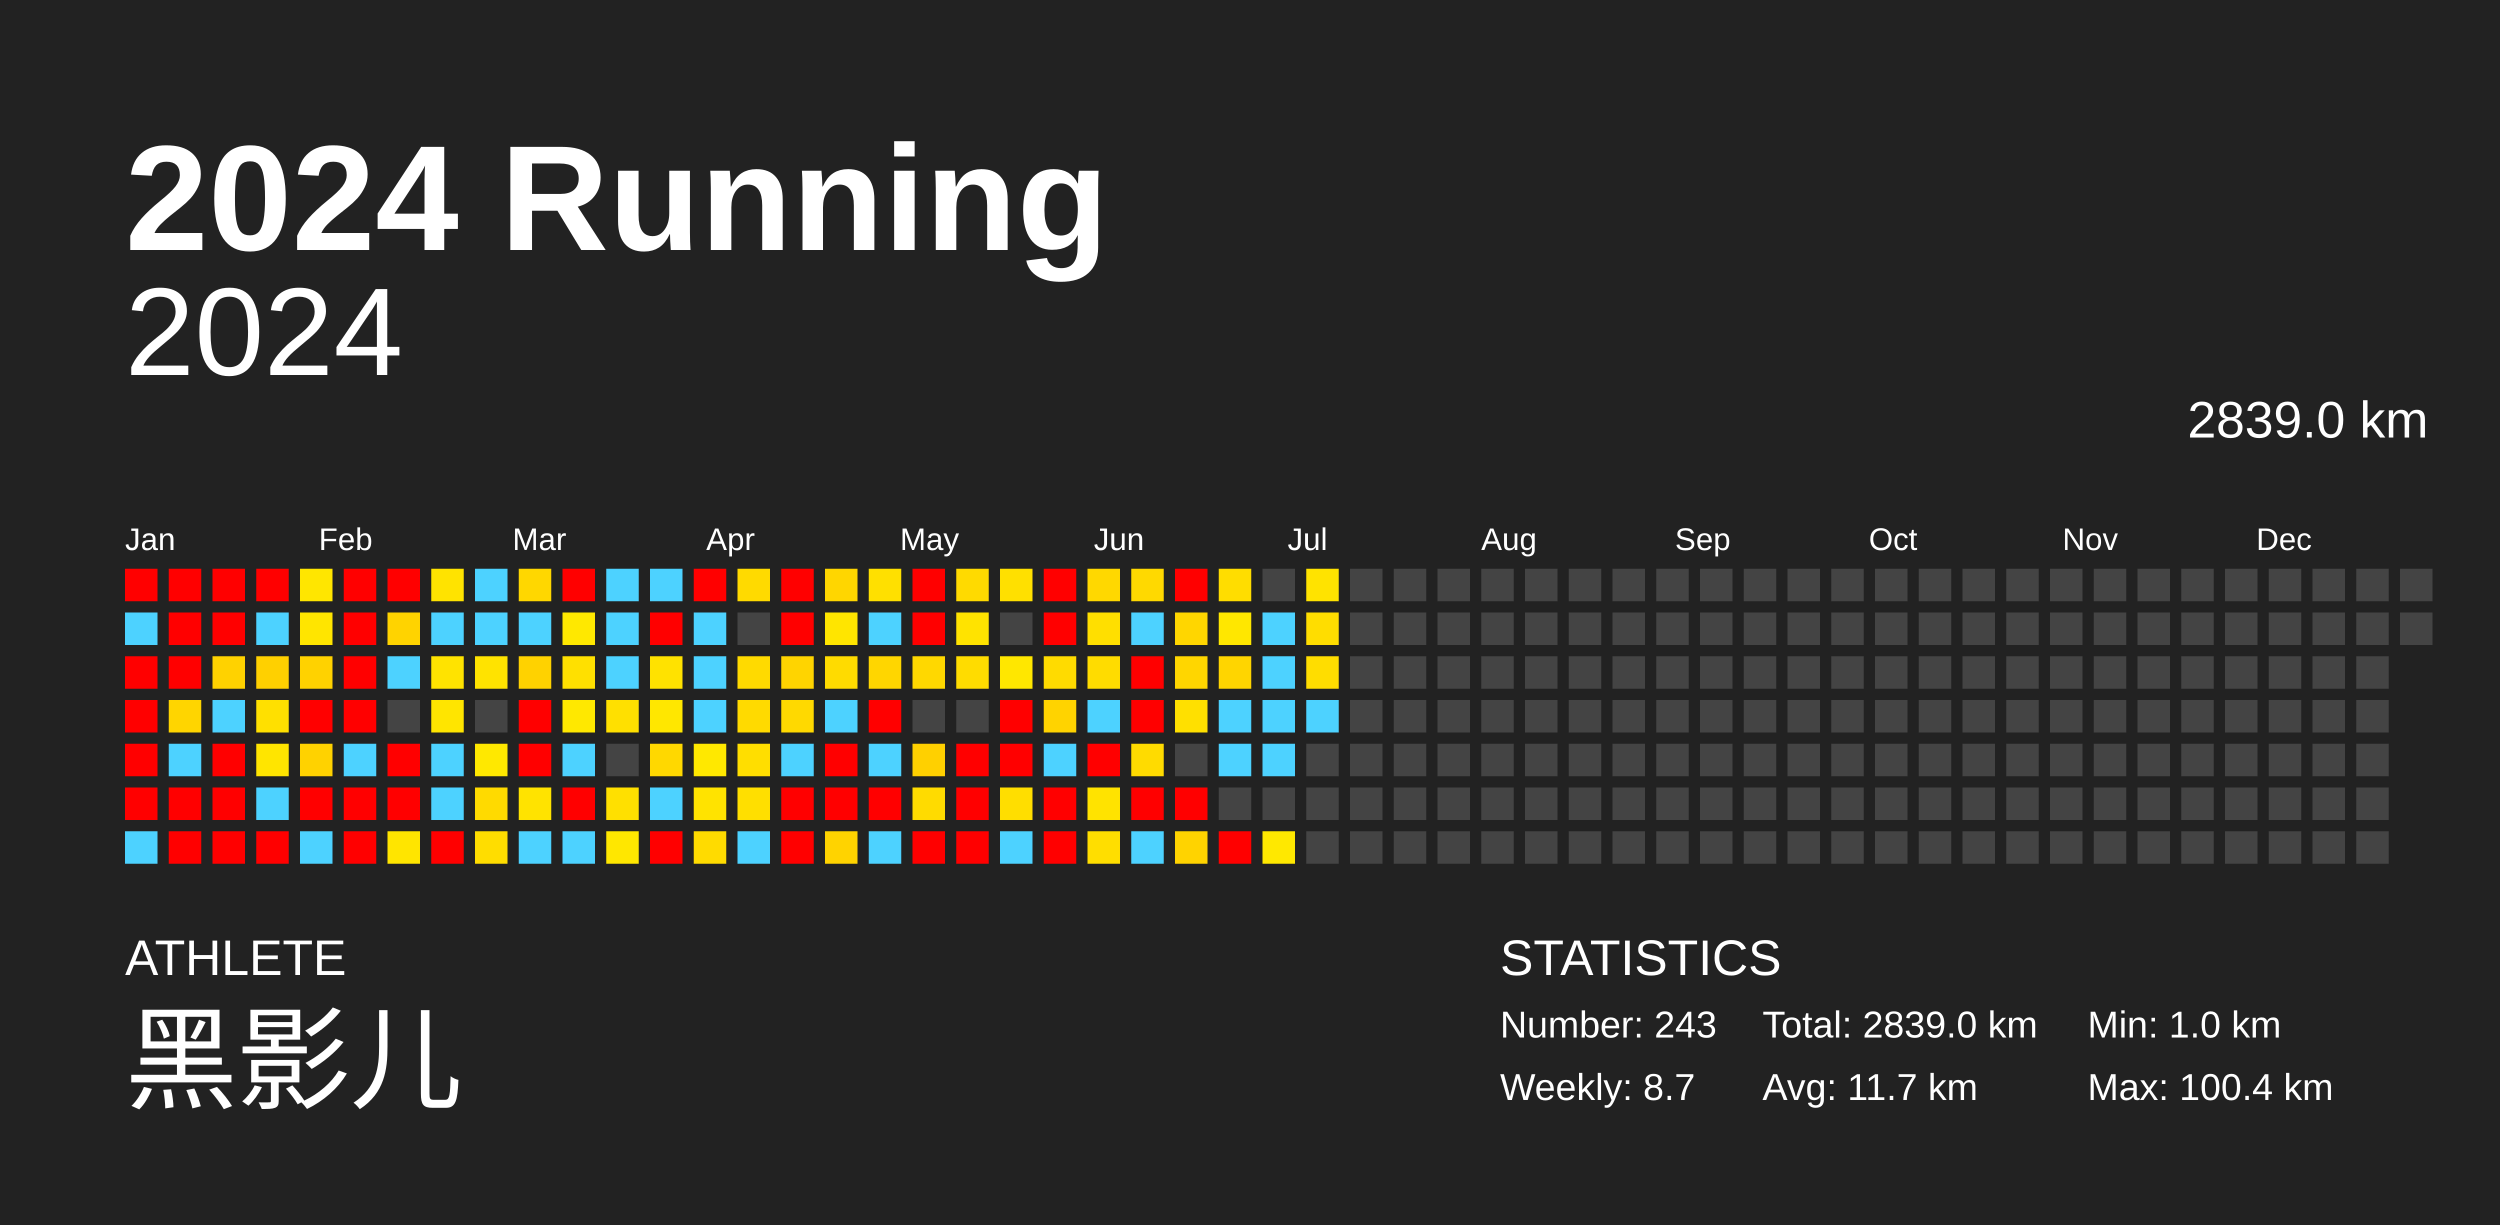
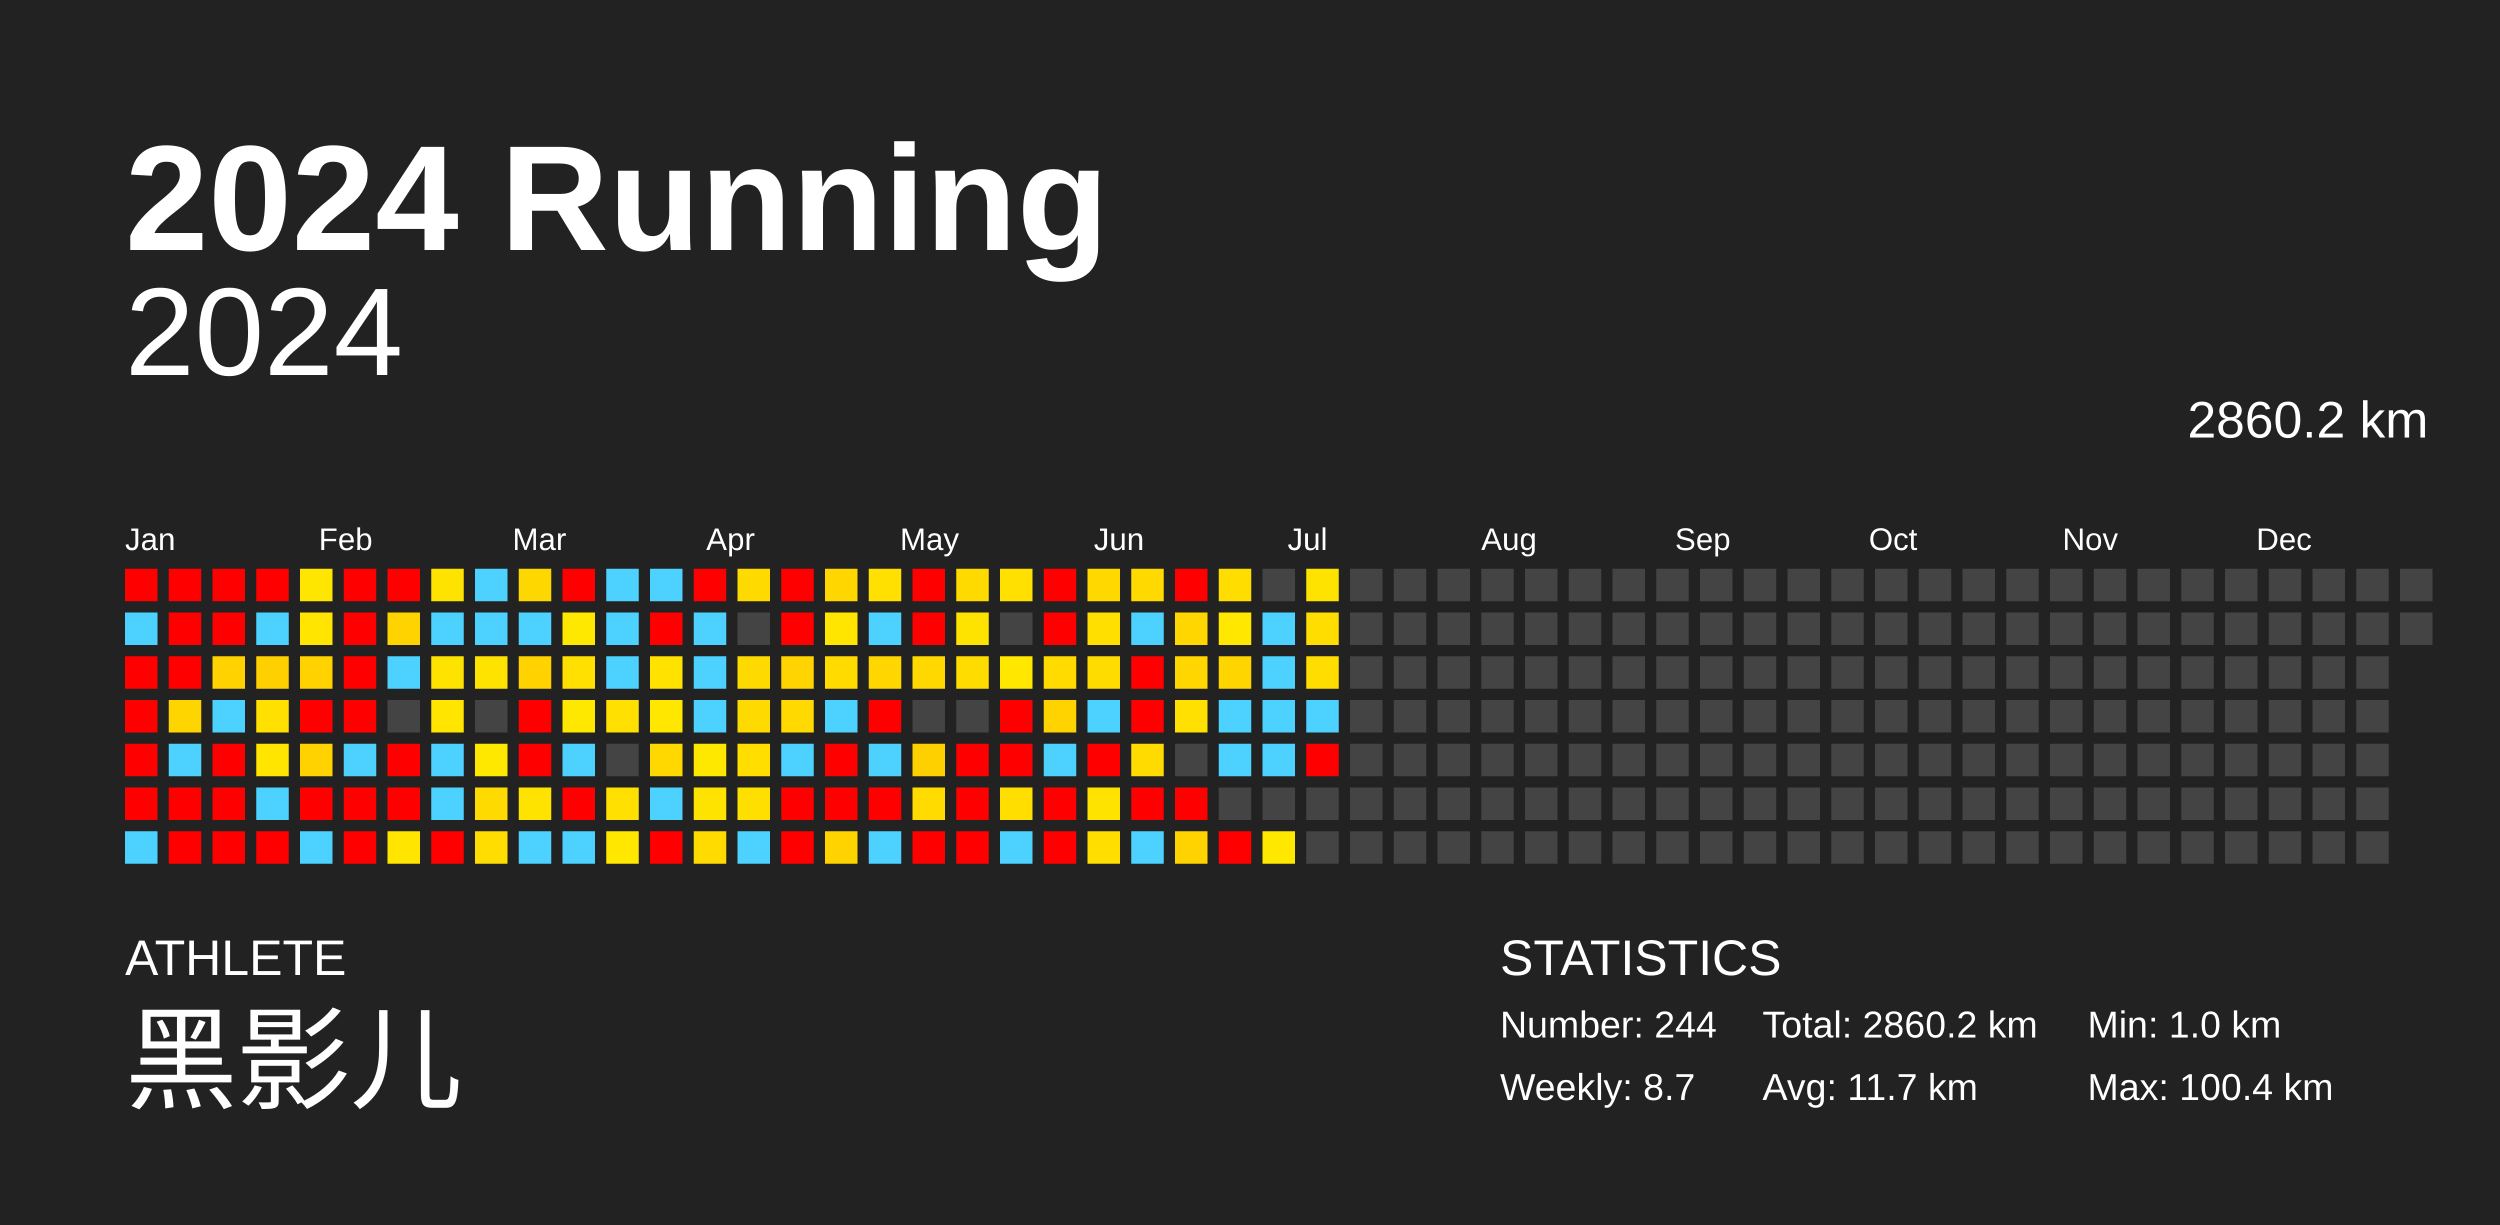
<svg xmlns="http://www.w3.org/2000/svg" baseProfile="full" height="98mm" version="1.1" viewBox="0,0,200,98" width="200mm">
  <defs />
  <rect fill="#222222" height="98" width="200" x="0" y="0" />
  <text fill="#FFFFFF" style="font-size:12px; font-family:Arial; font-weight:bold;" x="10" y="20">2024 Running</text>
  <text fill="#FFFFFF" style="font-size:4px; font-family:Arial" x="10" y="78">ATHLETE</text>
  <text fill="#FFFFFF" style="font-size:9px; font-family:Arial" x="10" y="88">黑影儿</text>
  <text fill="#FFFFFF" style="font-size:4px; font-family:Arial" x="120" y="78">STATISTICS</text>
-   <text fill="#FFFFFF" style="font-size:3px; font-family:Arial" x="120" y="83">Number: 243</text>
+   <text fill="#FFFFFF" style="font-size:3px; font-family:Arial" x="120" y="83">Number: 244</text>
  <text fill="#FFFFFF" style="font-size:3px; font-family:Arial" x="120" y="88">Weekly: 8.7</text>
-   <text fill="#FFFFFF" style="font-size:3px; font-family:Arial" x="141" y="83">Total: 2839.0 km</text>
+   <text fill="#FFFFFF" style="font-size:3px; font-family:Arial" x="141" y="83">Total: 2860.2 km</text>
  <text fill="#FFFFFF" style="font-size:3px; font-family:Arial" x="141" y="88">Avg: 11.7 km</text>
  <text fill="#FFFFFF" style="font-size:3px; font-family:Arial" x="167" y="83">Min: 1.0 km</text>
  <text fill="#FFFFFF" style="font-size:3px; font-family:Arial" x="167" y="88">Max: 100.4 km</text>
  <text alignment-baseline="hanging" fill="#FFFFFF" style="font-size:10.0px; font-family:Arial;" x="10" y="30">2024</text>
-   <text alignment-baseline="hanging" fill="#FFFFFF" style="font-size:4.125px; font-family:Arial;" x="175" y="35">2839.0 km</text>
+   <text alignment-baseline="hanging" fill="#FFFFFF" style="font-size:4.125px; font-family:Arial;" x="175" y="35">2860.2 km</text>
  <text fill="#FFFFFF" style="font-size:2.5px; font-family:Arial" x="10.0" y="44">Jan</text>
  <text fill="#FFFFFF" style="font-size:2.5px; font-family:Arial" x="25.5" y="44">Feb</text>
  <text fill="#FFFFFF" style="font-size:2.5px; font-family:Arial" x="41.0" y="44">Mar</text>
  <text fill="#FFFFFF" style="font-size:2.5px; font-family:Arial" x="56.5" y="44">Apr</text>
  <text fill="#FFFFFF" style="font-size:2.5px; font-family:Arial" x="72.0" y="44">May</text>
  <text fill="#FFFFFF" style="font-size:2.5px; font-family:Arial" x="87.5" y="44">Jun</text>
  <text fill="#FFFFFF" style="font-size:2.5px; font-family:Arial" x="103.0" y="44">Jul</text>
  <text fill="#FFFFFF" style="font-size:2.5px; font-family:Arial" x="118.5" y="44">Aug</text>
  <text fill="#FFFFFF" style="font-size:2.5px; font-family:Arial" x="134.0" y="44">Sep</text>
  <text fill="#FFFFFF" style="font-size:2.5px; font-family:Arial" x="149.5" y="44">Oct</text>
  <text fill="#FFFFFF" style="font-size:2.5px; font-family:Arial" x="165.0" y="44">Nov</text>
  <text fill="#FFFFFF" style="font-size:2.5px; font-family:Arial" x="180.5" y="44">Dec</text>
  <rect fill="red" height="2.6" width="2.6" x="10.0" y="45.5" />
  <rect fill="#4dd2ff" height="2.6" width="2.6" x="10.0" y="49.0" />
  <rect fill="red" height="2.6" width="2.6" x="10.0" y="52.5" />
  <rect fill="red" height="2.6" width="2.6" x="10.0" y="56.0" />
  <rect fill="red" height="2.6" width="2.6" x="10.0" y="59.5" />
  <rect fill="red" height="2.6" width="2.6" x="10.0" y="63.0" />
  <rect fill="#4dd2ff" height="2.6" width="2.6" x="10.0" y="66.5" />
  <rect fill="red" height="2.6" width="2.6" x="13.5" y="45.5" />
  <rect fill="red" height="2.6" width="2.6" x="13.5" y="49.0" />
  <rect fill="red" height="2.6" width="2.6" x="13.5" y="52.5" />
  <rect fill="#ffd500" height="2.6" width="2.6" x="13.5" y="56.0" />
  <rect fill="#4dd2ff" height="2.6" width="2.6" x="13.5" y="59.5" />
  <rect fill="red" height="2.6" width="2.6" x="13.5" y="63.0" />
  <rect fill="red" height="2.6" width="2.6" x="13.5" y="66.5" />
  <rect fill="red" height="2.6" width="2.6" x="17.0" y="45.5" />
  <rect fill="red" height="2.6" width="2.6" x="17.0" y="49.0" />
  <rect fill="#ffd200" height="2.6" width="2.6" x="17.0" y="52.5" />
  <rect fill="#4dd2ff" height="2.6" width="2.6" x="17.0" y="56.0" />
  <rect fill="red" height="2.6" width="2.6" x="17.0" y="59.5" />
  <rect fill="red" height="2.6" width="2.6" x="17.0" y="63.0" />
  <rect fill="red" height="2.6" width="2.6" x="17.0" y="66.5" />
  <rect fill="red" height="2.6" width="2.6" x="20.5" y="45.5" />
  <rect fill="#4dd2ff" height="2.6" width="2.6" x="20.5" y="49.0" />
  <rect fill="#ffd000" height="2.6" width="2.6" x="20.5" y="52.5" />
  <rect fill="#ffe000" height="2.6" width="2.6" x="20.5" y="56.0" />
  <rect fill="#ffe500" height="2.6" width="2.6" x="20.5" y="59.5" />
  <rect fill="#4dd2ff" height="2.6" width="2.6" x="20.5" y="63.0" />
  <rect fill="red" height="2.6" width="2.6" x="20.5" y="66.5" />
  <rect fill="#ffe600" height="2.6" width="2.6" x="24.0" y="45.5" />
  <rect fill="#ffe500" height="2.6" width="2.6" x="24.0" y="49.0" />
  <rect fill="#ffd200" height="2.6" width="2.6" x="24.0" y="52.5" />
  <rect fill="red" height="2.6" width="2.6" x="24.0" y="56.0" />
  <rect fill="#ffd200" height="2.6" width="2.6" x="24.0" y="59.5" />
  <rect fill="red" height="2.6" width="2.6" x="24.0" y="63.0" />
  <rect fill="#4dd2ff" height="2.6" width="2.6" x="24.0" y="66.5" />
  <rect fill="red" height="2.6" width="2.6" x="27.5" y="45.5" />
  <rect fill="red" height="2.6" width="2.6" x="27.5" y="49.0" />
  <rect fill="red" height="2.6" width="2.6" x="27.5" y="52.5" />
  <rect fill="red" height="2.6" width="2.6" x="27.5" y="56.0" />
  <rect fill="#4dd2ff" height="2.6" width="2.6" x="27.5" y="59.5" />
  <rect fill="red" height="2.6" width="2.6" x="27.5" y="63.0" />
  <rect fill="red" height="2.6" width="2.6" x="27.5" y="66.5" />
  <rect fill="red" height="2.6" width="2.6" x="31.0" y="45.5" />
  <rect fill="#ffd300" height="2.6" width="2.6" x="31.0" y="49.0" />
  <rect fill="#4dd2ff" height="2.6" width="2.6" x="31.0" y="52.5" />
  <rect fill="#444444" height="2.6" width="2.6" x="31.0" y="56.0" />
  <rect fill="red" height="2.6" width="2.6" x="31.0" y="59.5" />
  <rect fill="red" height="2.6" width="2.6" x="31.0" y="63.0" />
  <rect fill="#ffe500" height="2.6" width="2.6" x="31.0" y="66.5" />
  <rect fill="#ffe300" height="2.6" width="2.6" x="34.5" y="45.5" />
  <rect fill="#4dd2ff" height="2.6" width="2.6" x="34.5" y="49.0" />
  <rect fill="#ffe300" height="2.6" width="2.6" x="34.5" y="52.5" />
  <rect fill="#ffe500" height="2.6" width="2.6" x="34.5" y="56.0" />
  <rect fill="#4dd2ff" height="2.6" width="2.6" x="34.5" y="59.5" />
  <rect fill="#4dd2ff" height="2.6" width="2.6" x="34.5" y="63.0" />
  <rect fill="red" height="2.6" width="2.6" x="34.5" y="66.5" />
  <rect fill="#4dd2ff" height="2.6" width="2.6" x="38.0" y="45.5" />
  <rect fill="#4dd2ff" height="2.6" width="2.6" x="38.0" y="49.0" />
  <rect fill="#ffe300" height="2.6" width="2.6" x="38.0" y="52.5" />
  <rect fill="#444444" height="2.6" width="2.6" x="38.0" y="56.0" />
  <rect fill="#ffe800" height="2.6" width="2.6" x="38.0" y="59.5" />
  <rect fill="#ffda00" height="2.6" width="2.6" x="38.0" y="63.0" />
  <rect fill="#ffdd00" height="2.6" width="2.6" x="38.0" y="66.5" />
  <rect fill="#ffd700" height="2.6" width="2.6" x="41.5" y="45.5" />
  <rect fill="#4dd2ff" height="2.6" width="2.6" x="41.5" y="49.0" />
  <rect fill="#ffd200" height="2.6" width="2.6" x="41.5" y="52.5" />
  <rect fill="red" height="2.6" width="2.6" x="41.5" y="56.0" />
  <rect fill="red" height="2.6" width="2.6" x="41.5" y="59.5" />
  <rect fill="#ffe300" height="2.6" width="2.6" x="41.5" y="63.0" />
  <rect fill="#4dd2ff" height="2.6" width="2.6" x="41.5" y="66.5" />
  <rect fill="red" height="2.6" width="2.6" x="45.0" y="45.5" />
  <rect fill="#ffe800" height="2.6" width="2.6" x="45.0" y="49.0" />
  <rect fill="#ffe000" height="2.6" width="2.6" x="45.0" y="52.5" />
  <rect fill="#ffe800" height="2.6" width="2.6" x="45.0" y="56.0" />
  <rect fill="#4dd2ff" height="2.6" width="2.6" x="45.0" y="59.5" />
  <rect fill="red" height="2.6" width="2.6" x="45.0" y="63.0" />
  <rect fill="#4dd2ff" height="2.6" width="2.6" x="45.0" y="66.5" />
  <rect fill="#4dd2ff" height="2.6" width="2.6" x="48.5" y="45.5" />
  <rect fill="#4dd2ff" height="2.6" width="2.6" x="48.5" y="49.0" />
  <rect fill="#4dd2ff" height="2.6" width="2.6" x="48.5" y="52.5" />
  <rect fill="#ffe000" height="2.6" width="2.6" x="48.5" y="56.0" />
  <rect fill="#444444" height="2.6" width="2.6" x="48.5" y="59.5" />
  <rect fill="#ffe000" height="2.6" width="2.6" x="48.5" y="63.0" />
  <rect fill="#ffe700" height="2.6" width="2.6" x="48.5" y="66.5" />
  <rect fill="#4dd2ff" height="2.6" width="2.6" x="52.0" y="45.5" />
  <rect fill="red" height="2.6" width="2.6" x="52.0" y="49.0" />
  <rect fill="#ffe200" height="2.6" width="2.6" x="52.0" y="52.5" />
  <rect fill="#ffe700" height="2.6" width="2.6" x="52.0" y="56.0" />
  <rect fill="#ffd800" height="2.6" width="2.6" x="52.0" y="59.5" />
  <rect fill="#4dd2ff" height="2.6" width="2.6" x="52.0" y="63.0" />
  <rect fill="red" height="2.6" width="2.6" x="52.0" y="66.5" />
  <rect fill="red" height="2.6" width="2.6" x="55.5" y="45.5" />
  <rect fill="#4dd2ff" height="2.6" width="2.6" x="55.5" y="49.0" />
  <rect fill="#4dd2ff" height="2.6" width="2.6" x="55.5" y="52.5" />
  <rect fill="#4dd2ff" height="2.6" width="2.6" x="55.5" y="56.0" />
  <rect fill="#ffe800" height="2.6" width="2.6" x="55.5" y="59.5" />
  <rect fill="#ffe300" height="2.6" width="2.6" x="55.5" y="63.0" />
  <rect fill="#ffdb00" height="2.6" width="2.6" x="55.5" y="66.5" />
  <rect fill="#ffda00" height="2.6" width="2.6" x="59.0" y="45.5" />
  <rect fill="#444444" height="2.6" width="2.6" x="59.0" y="49.0" />
  <rect fill="#ffda00" height="2.6" width="2.6" x="59.0" y="52.5" />
  <rect fill="#ffda00" height="2.6" width="2.6" x="59.0" y="56.0" />
  <rect fill="#ffde00" height="2.6" width="2.6" x="59.0" y="59.5" />
  <rect fill="#ffdf00" height="2.6" width="2.6" x="59.0" y="63.0" />
  <rect fill="#4dd2ff" height="2.6" width="2.6" x="59.0" y="66.5" />
  <rect fill="red" height="2.6" width="2.6" x="62.5" y="45.5" />
  <rect fill="red" height="2.6" width="2.6" x="62.5" y="49.0" />
  <rect fill="#ffd400" height="2.6" width="2.6" x="62.5" y="52.5" />
  <rect fill="#ffd900" height="2.6" width="2.6" x="62.5" y="56.0" />
  <rect fill="#4dd2ff" height="2.6" width="2.6" x="62.5" y="59.5" />
  <rect fill="red" height="2.6" width="2.6" x="62.5" y="63.0" />
  <rect fill="red" height="2.6" width="2.6" x="62.5" y="66.5" />
  <rect fill="#ffd600" height="2.6" width="2.6" x="66.0" y="45.5" />
  <rect fill="#ffe500" height="2.6" width="2.6" x="66.0" y="49.0" />
  <rect fill="#ffdb00" height="2.6" width="2.6" x="66.0" y="52.5" />
  <rect fill="#4dd2ff" height="2.6" width="2.6" x="66.0" y="56.0" />
  <rect fill="red" height="2.6" width="2.6" x="66.0" y="59.5" />
  <rect fill="red" height="2.6" width="2.6" x="66.0" y="63.0" />
  <rect fill="#ffd300" height="2.6" width="2.6" x="66.0" y="66.5" />
  <rect fill="#ffe000" height="2.6" width="2.6" x="69.5" y="45.5" />
  <rect fill="#4dd2ff" height="2.6" width="2.6" x="69.5" y="49.0" />
  <rect fill="#ffd600" height="2.6" width="2.6" x="69.5" y="52.5" />
  <rect fill="red" height="2.6" width="2.6" x="69.5" y="56.0" />
  <rect fill="#4dd2ff" height="2.6" width="2.6" x="69.5" y="59.5" />
  <rect fill="red" height="2.6" width="2.6" x="69.5" y="63.0" />
  <rect fill="#4dd2ff" height="2.6" width="2.6" x="69.5" y="66.5" />
  <rect fill="red" height="2.6" width="2.6" x="73.0" y="45.5" />
  <rect fill="red" height="2.6" width="2.6" x="73.0" y="49.0" />
  <rect fill="#ffd800" height="2.6" width="2.6" x="73.0" y="52.5" />
  <rect fill="#444444" height="2.6" width="2.6" x="73.0" y="56.0" />
  <rect fill="#ffd000" height="2.6" width="2.6" x="73.0" y="59.5" />
  <rect fill="#ffdb00" height="2.6" width="2.6" x="73.0" y="63.0" />
  <rect fill="red" height="2.6" width="2.6" x="73.0" y="66.5" />
  <rect fill="#ffda00" height="2.6" width="2.6" x="76.5" y="45.5" />
  <rect fill="#ffe300" height="2.6" width="2.6" x="76.5" y="49.0" />
  <rect fill="#ffdc00" height="2.6" width="2.6" x="76.5" y="52.5" />
  <rect fill="#444444" height="2.6" width="2.6" x="76.5" y="56.0" />
  <rect fill="red" height="2.6" width="2.6" x="76.5" y="59.5" />
  <rect fill="red" height="2.6" width="2.6" x="76.5" y="63.0" />
  <rect fill="red" height="2.6" width="2.6" x="76.5" y="66.5" />
  <rect fill="#ffe000" height="2.6" width="2.6" x="80.0" y="45.5" />
  <rect fill="#444444" height="2.6" width="2.6" x="80.0" y="49.0" />
  <rect fill="#ffe700" height="2.6" width="2.6" x="80.0" y="52.5" />
  <rect fill="red" height="2.6" width="2.6" x="80.0" y="56.0" />
  <rect fill="red" height="2.6" width="2.6" x="80.0" y="59.5" />
  <rect fill="#ffde00" height="2.6" width="2.6" x="80.0" y="63.0" />
  <rect fill="#4dd2ff" height="2.6" width="2.6" x="80.0" y="66.5" />
  <rect fill="red" height="2.6" width="2.6" x="83.5" y="45.5" />
  <rect fill="red" height="2.6" width="2.6" x="83.5" y="49.0" />
  <rect fill="#ffdb00" height="2.6" width="2.6" x="83.5" y="52.5" />
  <rect fill="#ffd300" height="2.6" width="2.6" x="83.5" y="56.0" />
  <rect fill="#4dd2ff" height="2.6" width="2.6" x="83.5" y="59.5" />
  <rect fill="red" height="2.6" width="2.6" x="83.5" y="63.0" />
  <rect fill="red" height="2.6" width="2.6" x="83.5" y="66.5" />
  <rect fill="#ffd800" height="2.6" width="2.6" x="87.0" y="45.5" />
  <rect fill="#ffdf00" height="2.6" width="2.6" x="87.0" y="49.0" />
  <rect fill="#ffdc00" height="2.6" width="2.6" x="87.0" y="52.5" />
  <rect fill="#4dd2ff" height="2.6" width="2.6" x="87.0" y="56.0" />
  <rect fill="red" height="2.6" width="2.6" x="87.0" y="59.5" />
  <rect fill="#ffe300" height="2.6" width="2.6" x="87.0" y="63.0" />
  <rect fill="#ffde00" height="2.6" width="2.6" x="87.0" y="66.5" />
  <rect fill="#ffd900" height="2.6" width="2.6" x="90.5" y="45.5" />
  <rect fill="#4dd2ff" height="2.6" width="2.6" x="90.5" y="49.0" />
  <rect fill="red" height="2.6" width="2.6" x="90.5" y="52.5" />
  <rect fill="red" height="2.6" width="2.6" x="90.5" y="56.0" />
  <rect fill="#ffdb00" height="2.6" width="2.6" x="90.5" y="59.5" />
  <rect fill="red" height="2.6" width="2.6" x="90.5" y="63.0" />
  <rect fill="#4dd2ff" height="2.6" width="2.6" x="90.5" y="66.5" />
  <rect fill="red" height="2.6" width="2.6" x="94.0" y="45.5" />
  <rect fill="#ffd600" height="2.6" width="2.6" x="94.0" y="49.0" />
  <rect fill="#ffd600" height="2.6" width="2.6" x="94.0" y="52.5" />
  <rect fill="#ffe000" height="2.6" width="2.6" x="94.0" y="56.0" />
  <rect fill="#444444" height="2.6" width="2.6" x="94.0" y="59.5" />
  <rect fill="red" height="2.6" width="2.6" x="94.0" y="63.0" />
  <rect fill="#ffd300" height="2.6" width="2.6" x="94.0" y="66.5" />
  <rect fill="#ffdd00" height="2.6" width="2.6" x="97.5" y="45.5" />
  <rect fill="#ffe700" height="2.6" width="2.6" x="97.5" y="49.0" />
  <rect fill="#ffd500" height="2.6" width="2.6" x="97.5" y="52.5" />
  <rect fill="#4dd2ff" height="2.6" width="2.6" x="97.5" y="56.0" />
  <rect fill="#4dd2ff" height="2.6" width="2.6" x="97.5" y="59.5" />
  <rect fill="#444444" height="2.6" width="2.6" x="97.5" y="63.0" />
  <rect fill="red" height="2.6" width="2.6" x="97.5" y="66.5" />
  <rect fill="#444444" height="2.6" width="2.6" x="101.0" y="45.5" />
  <rect fill="#4dd2ff" height="2.6" width="2.6" x="101.0" y="49.0" />
  <rect fill="#4dd2ff" height="2.6" width="2.6" x="101.0" y="52.5" />
  <rect fill="#4dd2ff" height="2.6" width="2.6" x="101.0" y="56.0" />
  <rect fill="#4dd2ff" height="2.6" width="2.6" x="101.0" y="59.5" />
  <rect fill="#444444" height="2.6" width="2.6" x="101.0" y="63.0" />
  <rect fill="#ffe800" height="2.6" width="2.6" x="101.0" y="66.5" />
  <rect fill="#ffe300" height="2.6" width="2.6" x="104.5" y="45.5" />
  <rect fill="#ffdd00" height="2.6" width="2.6" x="104.5" y="49.0" />
  <rect fill="#ffdd00" height="2.6" width="2.6" x="104.5" y="52.5" />
  <rect fill="#4dd2ff" height="2.6" width="2.6" x="104.5" y="56.0" />
-   <rect fill="#444444" height="2.6" width="2.6" x="104.5" y="59.5" />
+   <rect fill="red" height="2.6" width="2.6" x="104.5" y="59.5" />
  <rect fill="#444444" height="2.6" width="2.6" x="104.5" y="63.0" />
  <rect fill="#444444" height="2.6" width="2.6" x="104.5" y="66.5" />
  <rect fill="#444444" height="2.6" width="2.6" x="108.0" y="45.5" />
  <rect fill="#444444" height="2.6" width="2.6" x="108.0" y="49.0" />
  <rect fill="#444444" height="2.6" width="2.6" x="108.0" y="52.5" />
  <rect fill="#444444" height="2.6" width="2.6" x="108.0" y="56.0" />
  <rect fill="#444444" height="2.6" width="2.6" x="108.0" y="59.5" />
  <rect fill="#444444" height="2.6" width="2.6" x="108.0" y="63.0" />
  <rect fill="#444444" height="2.6" width="2.6" x="108.0" y="66.5" />
  <rect fill="#444444" height="2.6" width="2.6" x="111.5" y="45.5" />
  <rect fill="#444444" height="2.6" width="2.6" x="111.5" y="49.0" />
  <rect fill="#444444" height="2.6" width="2.6" x="111.5" y="52.5" />
  <rect fill="#444444" height="2.6" width="2.6" x="111.5" y="56.0" />
  <rect fill="#444444" height="2.6" width="2.6" x="111.5" y="59.5" />
  <rect fill="#444444" height="2.6" width="2.6" x="111.5" y="63.0" />
  <rect fill="#444444" height="2.6" width="2.6" x="111.5" y="66.5" />
  <rect fill="#444444" height="2.6" width="2.6" x="115.0" y="45.5" />
  <rect fill="#444444" height="2.6" width="2.6" x="115.0" y="49.0" />
  <rect fill="#444444" height="2.6" width="2.6" x="115.0" y="52.5" />
  <rect fill="#444444" height="2.6" width="2.6" x="115.0" y="56.0" />
  <rect fill="#444444" height="2.6" width="2.6" x="115.0" y="59.5" />
  <rect fill="#444444" height="2.6" width="2.6" x="115.0" y="63.0" />
  <rect fill="#444444" height="2.6" width="2.6" x="115.0" y="66.5" />
  <rect fill="#444444" height="2.6" width="2.6" x="118.5" y="45.5" />
  <rect fill="#444444" height="2.6" width="2.6" x="118.5" y="49.0" />
  <rect fill="#444444" height="2.6" width="2.6" x="118.5" y="52.5" />
  <rect fill="#444444" height="2.6" width="2.6" x="118.5" y="56.0" />
  <rect fill="#444444" height="2.6" width="2.6" x="118.5" y="59.5" />
  <rect fill="#444444" height="2.6" width="2.6" x="118.5" y="63.0" />
  <rect fill="#444444" height="2.6" width="2.6" x="118.5" y="66.5" />
  <rect fill="#444444" height="2.6" width="2.6" x="122.0" y="45.5" />
  <rect fill="#444444" height="2.6" width="2.6" x="122.0" y="49.0" />
  <rect fill="#444444" height="2.6" width="2.6" x="122.0" y="52.5" />
  <rect fill="#444444" height="2.6" width="2.6" x="122.0" y="56.0" />
  <rect fill="#444444" height="2.6" width="2.6" x="122.0" y="59.5" />
  <rect fill="#444444" height="2.6" width="2.6" x="122.0" y="63.0" />
  <rect fill="#444444" height="2.6" width="2.6" x="122.0" y="66.5" />
  <rect fill="#444444" height="2.6" width="2.6" x="125.5" y="45.5" />
  <rect fill="#444444" height="2.6" width="2.6" x="125.5" y="49.0" />
  <rect fill="#444444" height="2.6" width="2.6" x="125.5" y="52.5" />
  <rect fill="#444444" height="2.6" width="2.6" x="125.5" y="56.0" />
  <rect fill="#444444" height="2.6" width="2.6" x="125.5" y="59.5" />
  <rect fill="#444444" height="2.6" width="2.6" x="125.5" y="63.0" />
  <rect fill="#444444" height="2.6" width="2.6" x="125.5" y="66.5" />
  <rect fill="#444444" height="2.6" width="2.6" x="129.0" y="45.5" />
  <rect fill="#444444" height="2.6" width="2.6" x="129.0" y="49.0" />
  <rect fill="#444444" height="2.6" width="2.6" x="129.0" y="52.5" />
  <rect fill="#444444" height="2.6" width="2.6" x="129.0" y="56.0" />
  <rect fill="#444444" height="2.6" width="2.6" x="129.0" y="59.5" />
  <rect fill="#444444" height="2.6" width="2.6" x="129.0" y="63.0" />
  <rect fill="#444444" height="2.6" width="2.6" x="129.0" y="66.5" />
  <rect fill="#444444" height="2.6" width="2.6" x="132.5" y="45.5" />
  <rect fill="#444444" height="2.6" width="2.6" x="132.5" y="49.0" />
  <rect fill="#444444" height="2.6" width="2.6" x="132.5" y="52.5" />
  <rect fill="#444444" height="2.6" width="2.6" x="132.5" y="56.0" />
  <rect fill="#444444" height="2.6" width="2.6" x="132.5" y="59.5" />
  <rect fill="#444444" height="2.6" width="2.6" x="132.5" y="63.0" />
  <rect fill="#444444" height="2.6" width="2.6" x="132.5" y="66.5" />
  <rect fill="#444444" height="2.6" width="2.6" x="136.0" y="45.5" />
  <rect fill="#444444" height="2.6" width="2.6" x="136.0" y="49.0" />
  <rect fill="#444444" height="2.6" width="2.6" x="136.0" y="52.5" />
  <rect fill="#444444" height="2.6" width="2.6" x="136.0" y="56.0" />
  <rect fill="#444444" height="2.6" width="2.6" x="136.0" y="59.5" />
  <rect fill="#444444" height="2.6" width="2.6" x="136.0" y="63.0" />
  <rect fill="#444444" height="2.6" width="2.6" x="136.0" y="66.5" />
  <rect fill="#444444" height="2.6" width="2.6" x="139.5" y="45.5" />
  <rect fill="#444444" height="2.6" width="2.6" x="139.5" y="49.0" />
  <rect fill="#444444" height="2.6" width="2.6" x="139.5" y="52.5" />
  <rect fill="#444444" height="2.6" width="2.6" x="139.5" y="56.0" />
  <rect fill="#444444" height="2.6" width="2.6" x="139.5" y="59.5" />
  <rect fill="#444444" height="2.6" width="2.6" x="139.5" y="63.0" />
  <rect fill="#444444" height="2.6" width="2.6" x="139.5" y="66.5" />
  <rect fill="#444444" height="2.6" width="2.6" x="143.0" y="45.5" />
  <rect fill="#444444" height="2.6" width="2.6" x="143.0" y="49.0" />
  <rect fill="#444444" height="2.6" width="2.6" x="143.0" y="52.5" />
  <rect fill="#444444" height="2.6" width="2.6" x="143.0" y="56.0" />
  <rect fill="#444444" height="2.6" width="2.6" x="143.0" y="59.5" />
  <rect fill="#444444" height="2.6" width="2.6" x="143.0" y="63.0" />
  <rect fill="#444444" height="2.6" width="2.6" x="143.0" y="66.5" />
  <rect fill="#444444" height="2.6" width="2.6" x="146.5" y="45.5" />
  <rect fill="#444444" height="2.6" width="2.6" x="146.5" y="49.0" />
  <rect fill="#444444" height="2.6" width="2.6" x="146.5" y="52.5" />
  <rect fill="#444444" height="2.6" width="2.6" x="146.5" y="56.0" />
  <rect fill="#444444" height="2.6" width="2.6" x="146.5" y="59.5" />
  <rect fill="#444444" height="2.6" width="2.6" x="146.5" y="63.0" />
  <rect fill="#444444" height="2.6" width="2.6" x="146.5" y="66.5" />
  <rect fill="#444444" height="2.6" width="2.6" x="150.0" y="45.5" />
  <rect fill="#444444" height="2.6" width="2.6" x="150.0" y="49.0" />
  <rect fill="#444444" height="2.6" width="2.6" x="150.0" y="52.5" />
  <rect fill="#444444" height="2.6" width="2.6" x="150.0" y="56.0" />
  <rect fill="#444444" height="2.6" width="2.6" x="150.0" y="59.5" />
  <rect fill="#444444" height="2.6" width="2.6" x="150.0" y="63.0" />
  <rect fill="#444444" height="2.6" width="2.6" x="150.0" y="66.5" />
  <rect fill="#444444" height="2.6" width="2.6" x="153.5" y="45.5" />
  <rect fill="#444444" height="2.6" width="2.6" x="153.5" y="49.0" />
  <rect fill="#444444" height="2.6" width="2.6" x="153.5" y="52.5" />
  <rect fill="#444444" height="2.6" width="2.6" x="153.5" y="56.0" />
  <rect fill="#444444" height="2.6" width="2.6" x="153.5" y="59.5" />
  <rect fill="#444444" height="2.6" width="2.6" x="153.5" y="63.0" />
  <rect fill="#444444" height="2.6" width="2.6" x="153.5" y="66.5" />
  <rect fill="#444444" height="2.6" width="2.6" x="157.0" y="45.5" />
  <rect fill="#444444" height="2.6" width="2.6" x="157.0" y="49.0" />
  <rect fill="#444444" height="2.6" width="2.6" x="157.0" y="52.5" />
  <rect fill="#444444" height="2.6" width="2.6" x="157.0" y="56.0" />
  <rect fill="#444444" height="2.6" width="2.6" x="157.0" y="59.5" />
  <rect fill="#444444" height="2.6" width="2.6" x="157.0" y="63.0" />
  <rect fill="#444444" height="2.6" width="2.6" x="157.0" y="66.5" />
  <rect fill="#444444" height="2.6" width="2.6" x="160.5" y="45.5" />
  <rect fill="#444444" height="2.6" width="2.6" x="160.5" y="49.0" />
  <rect fill="#444444" height="2.6" width="2.6" x="160.5" y="52.5" />
  <rect fill="#444444" height="2.6" width="2.6" x="160.5" y="56.0" />
  <rect fill="#444444" height="2.6" width="2.6" x="160.5" y="59.5" />
  <rect fill="#444444" height="2.6" width="2.6" x="160.5" y="63.0" />
  <rect fill="#444444" height="2.6" width="2.6" x="160.5" y="66.5" />
  <rect fill="#444444" height="2.6" width="2.6" x="164.0" y="45.5" />
  <rect fill="#444444" height="2.6" width="2.6" x="164.0" y="49.0" />
  <rect fill="#444444" height="2.6" width="2.6" x="164.0" y="52.5" />
  <rect fill="#444444" height="2.6" width="2.6" x="164.0" y="56.0" />
  <rect fill="#444444" height="2.6" width="2.6" x="164.0" y="59.5" />
  <rect fill="#444444" height="2.6" width="2.6" x="164.0" y="63.0" />
  <rect fill="#444444" height="2.6" width="2.6" x="164.0" y="66.5" />
  <rect fill="#444444" height="2.6" width="2.6" x="167.5" y="45.5" />
  <rect fill="#444444" height="2.6" width="2.6" x="167.5" y="49.0" />
  <rect fill="#444444" height="2.6" width="2.6" x="167.5" y="52.5" />
  <rect fill="#444444" height="2.6" width="2.6" x="167.5" y="56.0" />
  <rect fill="#444444" height="2.6" width="2.6" x="167.5" y="59.5" />
  <rect fill="#444444" height="2.6" width="2.6" x="167.5" y="63.0" />
  <rect fill="#444444" height="2.6" width="2.6" x="167.5" y="66.5" />
  <rect fill="#444444" height="2.6" width="2.6" x="171.0" y="45.5" />
  <rect fill="#444444" height="2.6" width="2.6" x="171.0" y="49.0" />
  <rect fill="#444444" height="2.6" width="2.6" x="171.0" y="52.5" />
  <rect fill="#444444" height="2.6" width="2.6" x="171.0" y="56.0" />
  <rect fill="#444444" height="2.6" width="2.6" x="171.0" y="59.5" />
  <rect fill="#444444" height="2.6" width="2.6" x="171.0" y="63.0" />
  <rect fill="#444444" height="2.6" width="2.6" x="171.0" y="66.5" />
  <rect fill="#444444" height="2.6" width="2.6" x="174.5" y="45.5" />
  <rect fill="#444444" height="2.6" width="2.6" x="174.5" y="49.0" />
  <rect fill="#444444" height="2.6" width="2.6" x="174.5" y="52.5" />
  <rect fill="#444444" height="2.6" width="2.6" x="174.5" y="56.0" />
  <rect fill="#444444" height="2.6" width="2.6" x="174.5" y="59.5" />
  <rect fill="#444444" height="2.6" width="2.6" x="174.5" y="63.0" />
  <rect fill="#444444" height="2.6" width="2.6" x="174.5" y="66.5" />
  <rect fill="#444444" height="2.6" width="2.6" x="178.0" y="45.5" />
  <rect fill="#444444" height="2.6" width="2.6" x="178.0" y="49.0" />
  <rect fill="#444444" height="2.6" width="2.6" x="178.0" y="52.5" />
  <rect fill="#444444" height="2.6" width="2.6" x="178.0" y="56.0" />
  <rect fill="#444444" height="2.6" width="2.6" x="178.0" y="59.5" />
  <rect fill="#444444" height="2.6" width="2.6" x="178.0" y="63.0" />
  <rect fill="#444444" height="2.6" width="2.6" x="178.0" y="66.5" />
  <rect fill="#444444" height="2.6" width="2.6" x="181.5" y="45.5" />
  <rect fill="#444444" height="2.6" width="2.6" x="181.5" y="49.0" />
  <rect fill="#444444" height="2.6" width="2.6" x="181.5" y="52.5" />
  <rect fill="#444444" height="2.6" width="2.6" x="181.5" y="56.0" />
  <rect fill="#444444" height="2.6" width="2.6" x="181.5" y="59.5" />
  <rect fill="#444444" height="2.6" width="2.6" x="181.5" y="63.0" />
  <rect fill="#444444" height="2.6" width="2.6" x="181.5" y="66.5" />
  <rect fill="#444444" height="2.6" width="2.6" x="185.0" y="45.5" />
  <rect fill="#444444" height="2.6" width="2.6" x="185.0" y="49.0" />
  <rect fill="#444444" height="2.6" width="2.6" x="185.0" y="52.5" />
  <rect fill="#444444" height="2.6" width="2.6" x="185.0" y="56.0" />
  <rect fill="#444444" height="2.6" width="2.6" x="185.0" y="59.5" />
  <rect fill="#444444" height="2.6" width="2.6" x="185.0" y="63.0" />
  <rect fill="#444444" height="2.6" width="2.6" x="185.0" y="66.5" />
  <rect fill="#444444" height="2.6" width="2.6" x="188.5" y="45.5" />
  <rect fill="#444444" height="2.6" width="2.6" x="188.5" y="49.0" />
  <rect fill="#444444" height="2.6" width="2.6" x="188.5" y="52.5" />
  <rect fill="#444444" height="2.6" width="2.6" x="188.5" y="56.0" />
  <rect fill="#444444" height="2.6" width="2.6" x="188.5" y="59.5" />
  <rect fill="#444444" height="2.6" width="2.6" x="188.5" y="63.0" />
  <rect fill="#444444" height="2.6" width="2.6" x="188.5" y="66.5" />
  <rect fill="#444444" height="2.6" width="2.6" x="192.0" y="45.5" />
  <rect fill="#444444" height="2.6" width="2.6" x="192.0" y="49.0" />
</svg>
